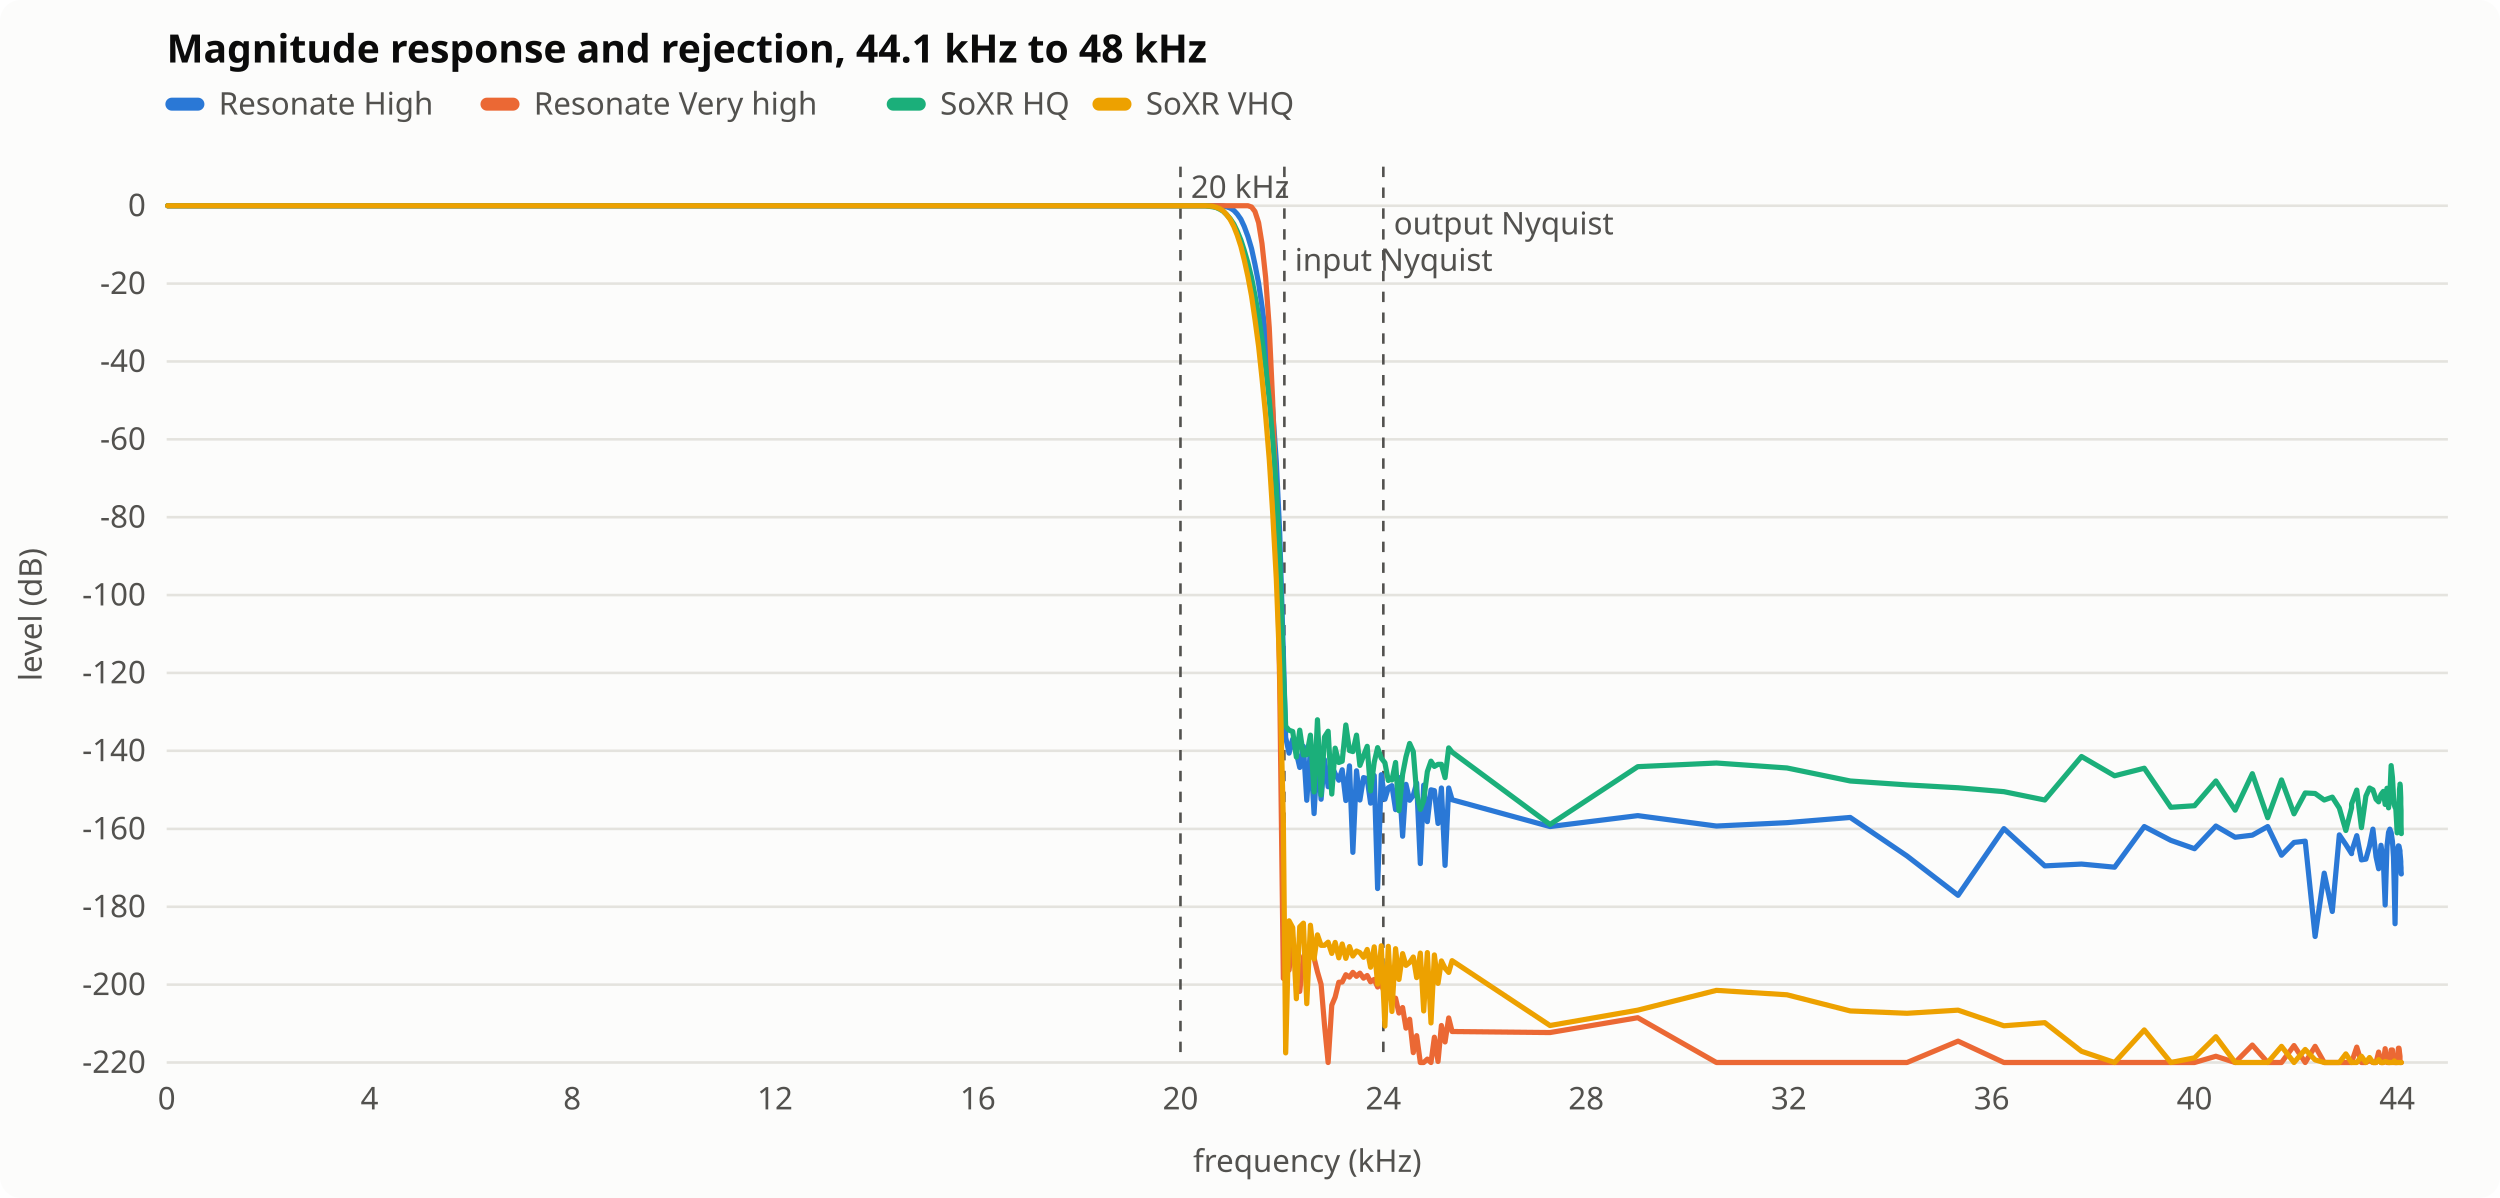
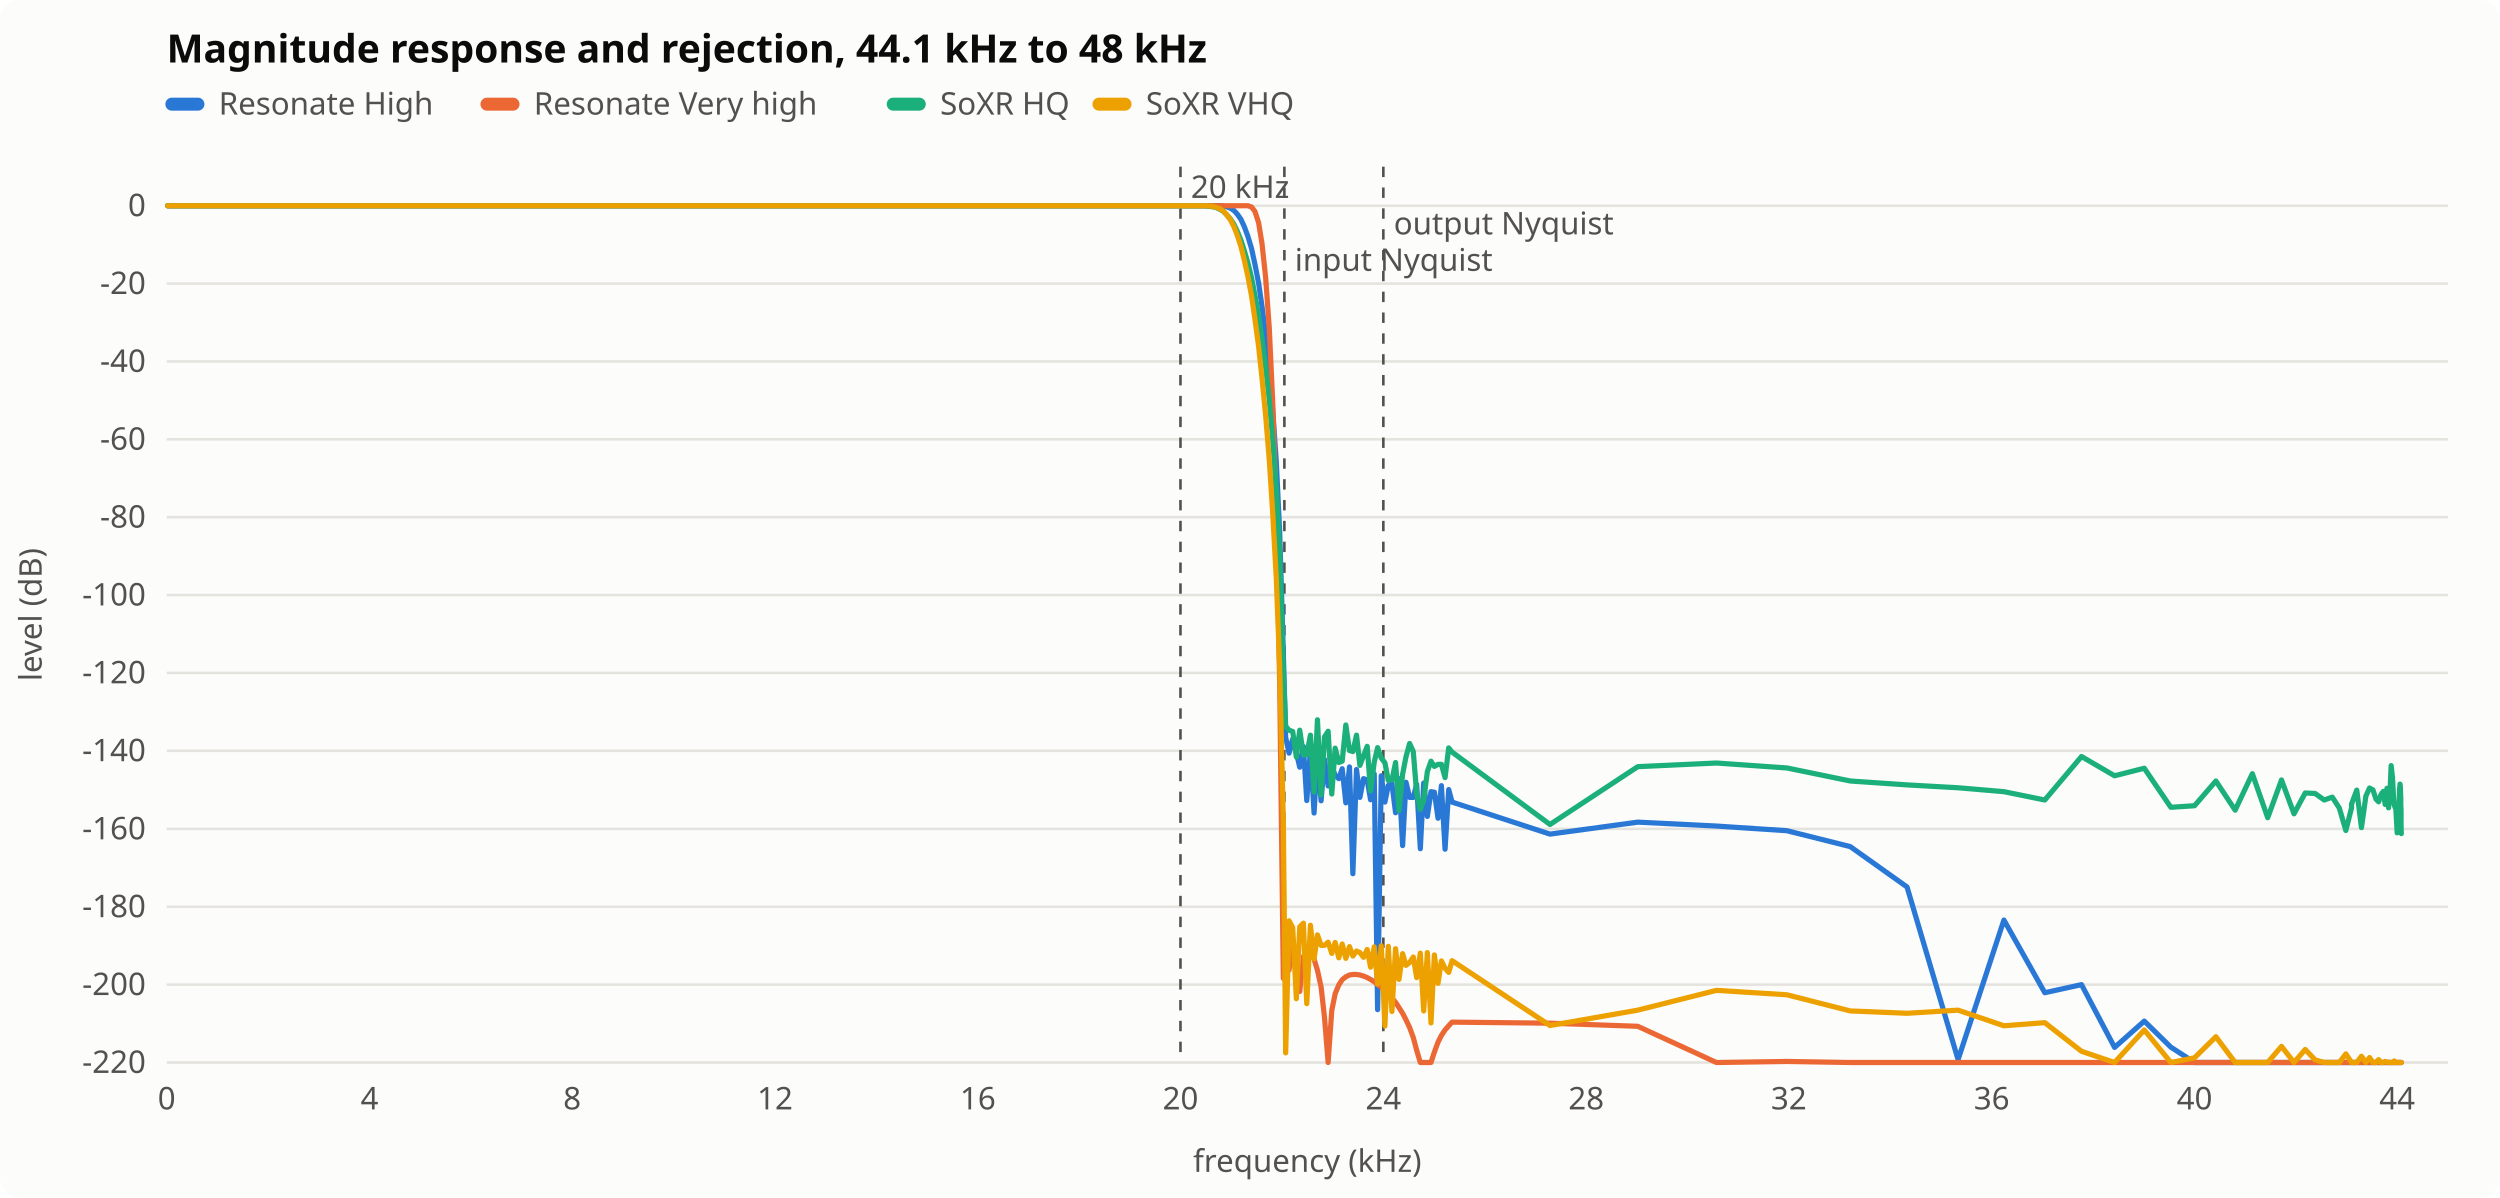
<svg xmlns="http://www.w3.org/2000/svg" viewBox="0 0 960 460" width="960" height="460" role="img" aria-label="Magnitude response and rejection, 44.1 kHz to 48 kHz">
  <style>
.surface { fill: #fcfcfb; }
text { fill: #52514e; font: 12px system-ui, sans-serif; }
.title { fill: #0b0b0b; font-size: 15px; font-weight: 600; }
.grid { stroke: #e4e3de; stroke-width: 1; }
.marker { stroke: #52514e; stroke-width: 1; stroke-dasharray: 4 4; }
.line { fill: none; stroke-width: 2; stroke-linejoin: round; stroke-linecap: round; }
.one { stroke: #2a78d6; fill: #2a78d6; }
.two { stroke: #eb6834; fill: #eb6834; }
.three { stroke: #1baf7a; fill: #1baf7a; }
.four { stroke: #eda100; fill: #eda100; }
.line.one, .line.two, .line.three, .line.four { fill: none; }
@media (prefers-color-scheme: dark) {
  .surface { fill: #1a1a19; }
  text { fill: #c3c2b7; }
  .title { fill: #f0efec; }
  .grid { stroke: #34332f; }
  .marker { stroke: #c3c2b7; }
  .one { stroke: #3987e5; fill: #3987e5; }
  .two { stroke: #d95926; fill: #d95926; }
  .three { stroke: #199e70; fill: #199e70; }
  .four { stroke: #c98500; fill: #c98500; }
  .line.one, .line.two, .line.three, .line.four { fill: none; }
}
</style>
  <rect class="surface" width="960" height="460" rx="8" />
  <text class="title" x="64" y="24">Magnitude response and rejection, 44.1 kHz to 48 kHz</text>
  <rect class="one" x="64" y="38" width="14" height="4" rx="2" />
  <text x="84" y="44">Resonate High</text>
  <rect class="two" x="185" y="38" width="14" height="4" rx="2" />
  <text x="205" y="44">Resonate Very high</text>
  <rect class="three" x="341" y="38" width="14" height="4" rx="2" />
  <text x="361" y="44">SoXR HQ</text>
  <rect class="four" x="420" y="38" width="14" height="4" rx="2" />
  <text x="440" y="44">SoXR VHQ</text>
  <line class="grid" x1="64" x2="940" y1="408.0" y2="408.0" />
  <text x="56" y="412.0" text-anchor="end">-220</text>
  <line class="grid" x1="64" x2="940" y1="378.1" y2="378.1" />
  <text x="56" y="382.1" text-anchor="end">-200</text>
  <line class="grid" x1="64" x2="940" y1="348.2" y2="348.2" />
  <text x="56" y="352.2" text-anchor="end">-180</text>
  <line class="grid" x1="64" x2="940" y1="318.3" y2="318.3" />
  <text x="56" y="322.3" text-anchor="end">-160</text>
  <line class="grid" x1="64" x2="940" y1="288.3" y2="288.3" />
  <text x="56" y="292.3" text-anchor="end">-140</text>
  <line class="grid" x1="64" x2="940" y1="258.4" y2="258.4" />
  <text x="56" y="262.4" text-anchor="end">-120</text>
  <line class="grid" x1="64" x2="940" y1="228.5" y2="228.5" />
  <text x="56" y="232.5" text-anchor="end">-100</text>
  <line class="grid" x1="64" x2="940" y1="198.6" y2="198.6" />
  <text x="56" y="202.6" text-anchor="end">-80</text>
  <line class="grid" x1="64" x2="940" y1="168.7" y2="168.7" />
  <text x="56" y="172.7" text-anchor="end">-60</text>
  <line class="grid" x1="64" x2="940" y1="138.8" y2="138.8" />
  <text x="56" y="142.8" text-anchor="end">-40</text>
  <line class="grid" x1="64" x2="940" y1="108.9" y2="108.9" />
  <text x="56" y="112.9" text-anchor="end">-20</text>
  <line class="grid" x1="64" x2="940" y1="79.0" y2="79.0" />
  <text x="56" y="83.0" text-anchor="end">0</text>
  <text x="64.0" y="426" text-anchor="middle">0</text>
  <text x="141.9" y="426" text-anchor="middle">4</text>
  <text x="219.7" y="426" text-anchor="middle">8</text>
  <text x="297.6" y="426" text-anchor="middle">12</text>
  <text x="375.5" y="426" text-anchor="middle">16</text>
  <text x="453.3" y="426" text-anchor="middle">20</text>
  <text x="531.2" y="426" text-anchor="middle">24</text>
  <text x="609.1" y="426" text-anchor="middle">28</text>
  <text x="686.9" y="426" text-anchor="middle">32</text>
  <text x="764.8" y="426" text-anchor="middle">36</text>
  <text x="842.7" y="426" text-anchor="middle">40</text>
  <text x="920.5" y="426" text-anchor="middle">44</text>
  <text x="502" y="450" text-anchor="middle">frequency (kHz)</text>
  <text x="16" y="236" transform="rotate(-90 16 236)" text-anchor="middle">level (dB)</text>
  <line class="marker" x1="453.3" x2="453.3" y1="64" y2="408" />
  <text x="457.3" y="76">20 kHz</text>
  <line class="marker" x1="531.2" x2="531.2" y1="64" y2="408" />
  <text x="535.2" y="90">output Nyquist</text>
  <line class="marker" x1="493.2" x2="493.2" y1="64" y2="408" />
  <text x="497.2" y="104">input Nyquist</text>
-   <polyline class="line one" points="64.4,79.0 64.4,79.0 64.5,79.0 64.5,79.0 64.6,79.0 64.7,79.0 64.7,79.0 64.8,79.0 64.9,79.0 65.0,79.0 65.2,79.0 65.3,79.0 65.4,79.0 65.6,79.0 65.8,79.0 66.0,79.0 66.2,79.0 66.5,79.0 66.8,79.0 67.1,79.0 67.4,79.0 67.8,79.0 68.2,79.0 68.7,79.0 69.3,79.0 69.9,79.0 70.6,79.0 71.3,79.0 72.1,79.0 73.1,79.0 74.1,79.0 75.3,79.0 76.6,79.0 78.0,79.0 79.6,79.0 81.4,79.0 83.4,79.0 83.5,79.0 85.7,79.0 88.1,79.0 90.9,79.0 94.0,79.0 97.4,79.0 101.3,79.0 105.6,79.0 110.3,79.0 115.6,79.0 121.6,79.0 128.2,79.0 135.5,79.0 143.7,79.0 152.9,79.0 163.1,79.0 174.5,79.0 187.1,79.0 201.3,79.0 217.0,79.0 234.6,79.0 254.1,79.0 276.0,79.0 300.3,79.0 327.4,79.0 357.6,79.0 391.3,79.0 428.9,79.0 430.2,79.0 431.6,79.0 432.9,79.0 434.3,79.0 435.7,79.0 437.0,79.0 438.4,79.0 439.7,79.0 441.1,79.0 442.5,79.0 443.8,79.0 445.2,79.0 446.5,79.0 447.9,79.0 449.3,79.0 450.6,79.0 452.0,79.0 453.3,79.0 453.3,79.0 454.7,79.0 456.1,79.0 457.4,79.0 458.8,79.0 460.2,79.0 461.5,79.0 462.9,79.0 464.2,79.0 465.6,79.0 467.0,79.0 468.3,79.0 469.7,79.1 471.0,79.4 472.4,79.9 473.8,80.8 475.1,82.2 476.5,84.2 477.8,87.0 479.2,90.8 480.6,95.5 481.9,101.5 483.3,108.7 484.6,117.6 486.0,128.3 487.4,141.3 488.7,157.2 490.1,177.3 491.4,204.4 492.8,250.7 493.7,283.2 495.0,289.2 496.4,283.8 497.8,289.1 499.1,294.7 500.5,286.6 501.8,307.3 503.2,287.9 504.6,312.4 505.9,289.5 507.3,306.9 508.6,291.7 510.0,302.1 511.4,294.1 512.7,297.1 514.1,299.6 515.4,295.6 516.8,307.4 518.2,294.1 519.5,327.3 520.9,296.0 522.2,307.2 523.6,298.6 525.0,299.0 526.3,308.4 527.7,297.8 529.0,341.2 530.4,297.5 531.8,306.9 533.1,302.6 533.1,302.5 534.5,301.7 535.9,310.9 537.2,298.6 538.6,321.1 539.9,301.2 541.3,307.3 542.7,305.4 544.0,300.7 545.4,331.6 546.7,301.5 548.1,315.5 549.5,303.3 550.8,303.6 552.2,316.2 553.5,302.6 554.9,332.3 556.3,302.6 557.6,307.1 595.2,317.4 628.9,313.2 659.1,317.2 686.2,315.9 710.5,313.9 732.3,328.7 751.9,343.8 769.5,318.2 785.2,332.5 799.3,331.8 812.0,333.0 823.4,317.4 833.6,322.7 842.7,325.9 850.9,317.2 858.3,321.5 864.9,320.7 870.8,317.4 876.1,328.4 880.9,323.5 885.2,323.0 889.0,359.6 892.5,335.3 895.6,350.0 898.3,320.6 900.8,324.3 903.0,327.8 903.0,327.1 905.0,320.9 906.8,330.2 908.5,329.9 909.9,324.9 911.2,318.4 912.4,329.0 913.4,333.6 914.3,324.6 915.2,330.4 915.9,347.5 916.6,325.0 917.2,319.6 917.7,318.4 918.2,319.7 918.7,323.1 919.1,329.2 919.4,341.2 919.7,354.7 920.0,336.3 920.3,330.4 920.5,327.4 920.7,325.8 920.9,325.1 921.0,324.8 921.2,324.9 921.3,325.3 921.4,325.9 921.6,326.7 921.6,327.5 921.7,328.5 921.8,329.6 921.9,330.8 921.9,331.9 922.0,333.2 922.0,334.4 922.1,335.6" />
-   <polyline class="line two" points="64.4,79.0 64.4,79.0 64.5,79.0 64.5,79.0 64.6,79.0 64.7,79.0 64.7,79.0 64.8,79.0 64.9,79.0 65.0,79.0 65.2,79.0 65.3,79.0 65.4,79.0 65.6,79.0 65.8,79.0 66.0,79.0 66.2,79.0 66.5,79.0 66.8,79.0 67.1,79.0 67.4,79.0 67.8,79.0 68.2,79.0 68.7,79.0 69.3,79.0 69.9,79.0 70.6,79.0 71.3,79.0 72.1,79.0 73.1,79.0 74.1,79.0 75.3,79.0 76.6,79.0 78.0,79.0 79.6,79.0 81.4,79.0 83.4,79.0 83.5,79.0 85.7,79.0 88.1,79.0 90.9,79.0 94.0,79.0 97.4,79.0 101.3,79.0 105.6,79.0 110.3,79.0 115.6,79.0 121.6,79.0 128.2,79.0 135.5,79.0 143.7,79.0 152.9,79.0 163.1,79.0 174.5,79.0 187.1,79.0 201.3,79.0 217.0,79.0 234.6,79.0 254.1,79.0 276.0,79.0 300.3,79.0 327.4,79.0 357.6,79.0 391.3,79.0 428.9,79.0 430.2,79.0 431.6,79.0 432.9,79.0 434.3,79.0 435.7,79.0 437.0,79.0 438.4,79.0 439.7,79.0 441.1,79.0 442.5,79.0 443.8,79.0 445.2,79.0 446.5,79.0 447.9,79.0 449.3,79.0 450.6,79.0 452.0,79.0 453.3,79.0 453.3,79.0 454.7,79.0 456.1,79.0 457.4,79.0 458.8,79.0 460.2,79.0 461.5,79.0 462.9,79.0 464.2,79.0 465.6,79.0 467.0,79.0 468.3,79.0 469.7,79.0 471.0,79.0 472.4,79.0 473.8,79.0 475.1,79.0 476.5,79.0 477.8,79.0 479.2,79.0 480.6,79.5 481.9,81.2 483.3,85.5 484.6,93.5 486.0,106.5 487.4,125.9 488.7,153.9 490.1,194.7 491.4,263.0 492.8,375.7 493.7,356.9 495.0,372.5 496.4,360.2 497.8,371.2 499.1,380.7 500.5,367.4 501.8,364.8 503.2,365.9 504.6,367.9 505.9,373.2 507.3,378.0 508.6,393.5 510.0,408.0 511.4,386.0 512.7,382.9 514.1,377.2 515.4,377.1 516.8,374.3 518.2,375.2 519.5,373.4 520.9,374.9 522.2,373.7 523.6,375.6 525.0,374.6 526.3,377.0 527.7,376.1 529.0,379.0 530.4,378.0 531.8,381.5 533.1,380.4 533.1,380.8 534.5,384.8 535.9,383.3 537.2,389.0 538.6,386.9 539.9,394.8 541.3,391.4 542.7,404.2 544.0,397.7 545.4,408.0 546.7,408.0 548.1,406.7 549.5,408.0 550.8,398.3 552.2,407.6 553.5,393.8 554.9,400.1 556.3,390.9 557.6,396.1 595.2,396.5 628.9,390.8 659.1,408.0 686.2,408.0 710.5,408.0 732.3,408.0 751.9,399.8 769.5,408.0 785.2,408.0 799.3,408.0 812.0,408.0 823.4,408.0 833.6,408.0 842.7,408.0 850.9,405.6 858.3,408.0 864.9,401.3 870.8,408.0 876.1,408.0 880.9,401.5 885.2,408.0 889.0,401.8 892.5,408.0 895.6,408.0 898.3,408.0 900.8,408.0 903.0,408.0 903.0,408.0 905.0,402.1 906.8,408.0 908.5,408.0 909.9,407.3 911.2,408.0 912.4,408.0 913.4,404.0 914.3,408.0 915.2,408.0 915.9,402.7 916.6,408.0 917.2,408.0 917.7,408.0 918.2,403.2 918.7,403.2 919.1,408.0 919.4,408.0 919.7,408.0 920.0,408.0 920.3,408.0 920.5,408.0 920.7,406.0 920.9,403.5 921.0,402.5 921.2,402.5 921.3,403.0 921.4,404.1 921.6,405.6 921.6,407.4 921.7,408.0 921.8,408.0 921.9,408.0 921.9,408.0 922.0,408.0 922.0,408.0 922.1,408.0" />
+   <polyline class="line one" points="64.4,79.0 64.4,79.0 64.5,79.0 64.5,79.0 64.6,79.0 64.7,79.0 64.7,79.0 64.8,79.0 64.9,79.0 65.0,79.0 65.2,79.0 65.3,79.0 65.4,79.0 65.6,79.0 65.8,79.0 66.0,79.0 66.2,79.0 66.5,79.0 66.8,79.0 67.1,79.0 67.4,79.0 67.8,79.0 68.2,79.0 68.7,79.0 69.3,79.0 69.9,79.0 70.6,79.0 71.3,79.0 72.1,79.0 73.1,79.0 74.1,79.0 75.3,79.0 76.6,79.0 78.0,79.0 79.6,79.0 81.4,79.0 83.4,79.0 83.5,79.0 85.7,79.0 88.1,79.0 90.9,79.0 94.0,79.0 97.4,79.0 101.3,79.0 105.6,79.0 110.3,79.0 115.6,79.0 121.6,79.0 128.2,79.0 135.5,79.0 143.7,79.0 152.9,79.0 163.1,79.0 174.5,79.0 187.1,79.0 201.3,79.0 217.0,79.0 234.6,79.0 254.1,79.0 276.0,79.0 300.3,79.0 327.4,79.0 357.6,79.0 391.3,79.0 428.9,79.0 430.2,79.0 431.6,79.0 432.9,79.0 434.3,79.0 435.7,79.0 437.0,79.0 438.4,79.0 439.7,79.0 441.1,79.0 442.5,79.0 443.8,79.0 445.2,79.0 446.5,79.0 447.9,79.0 449.3,79.0 450.6,79.0 452.0,79.0 453.3,79.0 453.3,79.0 454.7,79.0 456.1,79.0 457.4,79.0 458.8,79.0 460.2,79.0 461.5,79.0 462.9,79.0 464.2,79.0 465.6,79.0 467.0,79.0 468.3,79.0 469.7,79.1 471.0,79.4 472.4,79.9 473.8,80.8 475.1,82.2 476.5,84.2 477.8,87.0 479.2,90.8 480.6,95.5 481.9,101.5 483.3,108.7 484.6,117.6 486.0,128.3 487.4,141.3 488.7,157.2 490.1,177.3 491.4,204.4 492.8,250.7 493.7,283.2 495.0,289.2 496.4,283.8 497.8,289.1 499.1,294.6 500.5,286.7 501.8,307.4 503.2,288.0 504.6,312.2 505.9,289.6 507.3,307.5 508.6,291.6 510.0,301.8 511.4,294.3 512.7,297.7 514.1,299.0 515.4,295.2 516.8,308.3 518.2,294.5 519.5,335.5 520.9,295.5 522.2,306.2 523.6,299.0 525.0,299.5 526.3,307.1 527.7,297.2 529.0,387.7 530.4,297.9 531.8,308.0 533.1,301.7 533.1,301.6 534.5,300.9 535.9,312.1 537.2,299.0 538.6,324.7 539.9,300.4 541.3,306.2 542.7,306.2 544.0,301.2 545.4,325.9 546.7,300.7 548.1,313.5 549.5,304.0 550.8,304.2 552.2,314.2 553.5,301.7 554.9,326.1 556.3,303.2 557.6,308.0 595.2,320.3 628.9,315.7 659.1,317.2 686.2,319.0 710.5,325.1 732.3,340.6 751.9,406.9 769.5,353.3 785.2,381.2 799.3,378.1 812.0,402.2 823.4,392.1 833.6,402.1 842.7,408.0 850.9,408.0 858.3,408.0 864.9,408.0 870.8,408.0 876.1,408.0 880.9,408.0 885.2,408.0 889.0,408.0 892.5,408.0 895.6,408.0 898.3,408.0 900.8,408.0 903.0,408.0 903.0,408.0 905.0,408.0 906.8,408.0 908.5,408.0 909.9,408.0 911.2,408.0 912.4,408.0 913.4,408.0 914.3,408.0 915.2,408.0 915.9,408.0 916.6,408.0 917.2,408.0 917.7,408.0 918.2,408.0 918.7,408.0 919.1,408.0 919.4,408.0 919.7,408.0 920.0,408.0 920.3,408.0 920.5,408.0 920.7,408.0 920.9,408.0 921.0,408.0 921.2,408.0 921.3,408.0 921.4,408.0 921.6,408.0 921.6,408.0 921.7,408.0 921.8,408.0 921.9,408.0 921.9,408.0 922.0,408.0 922.0,408.0 922.1,408.0" />
+   <polyline class="line two" points="64.4,79.0 64.4,79.0 64.5,79.0 64.5,79.0 64.6,79.0 64.7,79.0 64.7,79.0 64.8,79.0 64.9,79.0 65.0,79.0 65.2,79.0 65.3,79.0 65.4,79.0 65.6,79.0 65.8,79.0 66.0,79.0 66.2,79.0 66.5,79.0 66.8,79.0 67.1,79.0 67.4,79.0 67.8,79.0 68.2,79.0 68.7,79.0 69.3,79.0 69.9,79.0 70.6,79.0 71.3,79.0 72.1,79.0 73.1,79.0 74.1,79.0 75.3,79.0 76.6,79.0 78.0,79.0 79.6,79.0 81.4,79.0 83.4,79.0 83.5,79.0 85.7,79.0 88.1,79.0 90.9,79.0 94.0,79.0 97.4,79.0 101.3,79.0 105.6,79.0 110.3,79.0 115.6,79.0 121.6,79.0 128.2,79.0 135.5,79.0 143.7,79.0 152.9,79.0 163.1,79.0 174.5,79.0 187.1,79.0 201.3,79.0 217.0,79.0 234.6,79.0 254.1,79.0 276.0,79.0 300.3,79.0 327.4,79.0 357.6,79.0 391.3,79.0 428.9,79.0 430.2,79.0 431.6,79.0 432.9,79.0 434.3,79.0 435.7,79.0 437.0,79.0 438.4,79.0 439.7,79.0 441.1,79.0 442.5,79.0 443.8,79.0 445.2,79.0 446.5,79.0 447.9,79.0 449.3,79.0 450.6,79.0 452.0,79.0 453.3,79.0 453.3,79.0 454.7,79.0 456.1,79.0 457.4,79.0 458.8,79.0 460.2,79.0 461.5,79.0 462.9,79.0 464.2,79.0 465.6,79.0 467.0,79.0 468.3,79.0 469.7,79.0 471.0,79.0 472.4,79.0 473.8,79.0 475.1,79.0 476.5,79.0 477.8,79.0 479.2,79.0 480.6,79.5 481.9,81.2 483.3,85.5 484.6,93.5 486.0,106.5 487.4,125.9 488.7,153.9 490.1,194.7 491.4,263.0 492.8,375.7 493.7,356.9 495.0,372.5 496.4,360.2 497.8,371.2 499.1,380.7 500.5,367.4 501.8,364.9 503.2,365.7 504.6,368.3 505.9,372.6 507.3,379.0 508.6,390.6 510.0,408.0 511.4,388.0 512.7,381.6 514.1,378.2 515.4,376.2 516.8,375.1 518.2,374.4 519.5,374.2 520.9,374.2 522.2,374.4 523.6,374.8 525.0,375.4 526.3,376.1 527.7,377.0 529.0,378.0 530.4,379.1 531.8,380.3 533.1,381.7 533.1,382.1 534.5,383.2 535.9,384.9 537.2,386.9 538.6,389.1 539.9,391.6 541.3,394.6 542.7,398.4 544.0,403.3 545.4,408.0 546.7,408.0 548.1,408.0 549.5,408.0 550.8,404.0 552.2,400.2 553.5,397.6 554.9,395.5 556.3,393.9 557.6,392.5 595.2,392.9 628.9,394.1 659.1,408.0 686.2,407.6 710.5,408.0 732.3,408.0 751.9,408.0 769.5,408.0 785.2,408.0 799.3,408.0 812.0,408.0 823.4,408.0 833.6,408.0 842.7,408.0 850.9,408.0 858.3,408.0 864.9,408.0 870.8,408.0 876.1,408.0 880.9,408.0 885.2,408.0 889.0,408.0 892.5,408.0 895.6,408.0 898.3,408.0 900.8,408.0 903.0,408.0 903.0,408.0 905.0,408.0 906.8,408.0 908.5,408.0 909.9,408.0 911.2,408.0 912.4,408.0 913.4,408.0 914.3,408.0 915.2,408.0 915.9,408.0 916.6,408.0 917.2,408.0 917.7,408.0 918.2,408.0 918.7,408.0 919.1,408.0 919.4,408.0 919.7,408.0 920.0,408.0 920.3,408.0 920.5,408.0 920.7,408.0 920.9,408.0 921.0,408.0 921.2,408.0 921.3,408.0 921.4,408.0 921.6,408.0 921.6,408.0 921.7,408.0 921.8,408.0 921.9,408.0 921.9,408.0 922.0,408.0 922.0,408.0 922.1,408.0" />
  <polyline class="line three" points="64.4,79.0 64.4,79.0 64.5,79.0 64.5,79.0 64.6,79.0 64.7,79.0 64.7,79.0 64.8,79.0 64.9,79.0 65.0,79.0 65.2,79.0 65.3,79.0 65.4,79.0 65.6,79.0 65.8,79.0 66.0,79.0 66.2,79.0 66.5,79.0 66.8,79.0 67.1,79.0 67.4,79.0 67.8,79.0 68.2,79.0 68.7,79.0 69.3,79.0 69.9,79.0 70.6,79.0 71.3,79.0 72.1,79.0 73.1,79.0 74.1,79.0 75.3,79.0 76.6,79.0 78.0,79.0 79.6,79.0 81.4,79.0 83.4,79.0 83.5,79.0 85.7,79.0 88.1,79.0 90.9,79.0 94.0,79.0 97.4,79.0 101.3,79.0 105.6,79.0 110.3,79.0 115.6,79.0 121.6,79.0 128.2,79.0 135.5,79.0 143.7,79.0 152.9,79.0 163.1,79.0 174.5,79.0 187.1,79.0 201.3,79.0 217.0,79.0 234.6,79.0 254.1,79.0 276.0,79.0 300.3,79.0 327.4,79.0 357.6,79.0 391.3,79.0 428.9,79.0 430.2,79.0 431.6,79.0 432.9,79.0 434.3,79.0 435.7,79.0 437.0,79.0 438.4,79.0 439.7,79.0 441.1,79.0 442.5,79.0 443.8,79.0 445.2,79.0 446.5,79.0 447.9,79.0 449.3,79.0 450.6,79.0 452.0,79.0 453.3,79.0 453.3,79.0 454.7,79.0 456.1,79.0 457.4,79.0 458.8,79.0 460.2,79.0 461.5,79.0 462.9,79.0 464.2,79.2 465.6,79.4 467.0,79.7 468.3,80.3 469.7,81.1 471.0,82.4 472.4,84.0 473.8,86.1 475.1,88.8 476.5,92.2 477.8,96.2 479.2,101.0 480.6,106.7 481.9,113.4 483.3,121.2 484.6,130.3 486.0,140.9 487.4,153.5 488.7,168.6 490.1,187.4 491.4,212.6 492.8,257.0 493.7,278.9 495.0,280.4 496.4,280.9 497.8,290.7 499.1,280.4 500.5,289.9 501.8,289.8 503.2,282.3 504.6,304.1 505.9,276.4 507.3,305.3 508.6,283.0 510.0,280.8 511.4,304.9 512.7,287.3 514.1,292.8 515.4,292.3 516.8,278.4 518.2,288.2 519.5,288.6 520.9,282.3 522.2,293.9 523.6,290.2 525.0,286.6 526.3,303.7 527.7,292.7 529.0,287.1 530.4,291.1 531.8,292.9 533.1,299.7 533.1,299.1 534.5,299.5 535.9,292.8 537.2,311.3 538.6,297.3 539.9,290.6 541.3,285.5 542.7,288.6 544.0,304.7 545.4,310.8 546.7,307.4 548.1,296.3 549.5,292.3 550.8,294.3 552.2,293.5 553.5,293.5 554.9,298.6 556.3,287.2 557.6,288.8 595.2,316.6 628.9,294.4 659.1,293.0 686.2,294.9 710.5,299.9 732.3,301.4 751.9,302.5 769.5,304.0 785.2,307.2 799.3,290.5 812.0,297.9 823.4,295.0 833.6,310.0 842.7,309.4 850.9,299.9 858.3,311.1 864.9,297.1 870.8,314.0 876.1,299.5 880.9,312.5 885.2,304.5 889.0,304.7 892.5,307.2 895.6,306.1 898.3,310.3 900.8,318.9 903.0,310.2 903.0,308.7 905.0,303.4 906.8,317.8 908.5,305.7 909.9,302.6 911.2,303.3 912.4,306.9 913.4,307.9 914.3,305.1 915.2,303.9 915.9,308.9 916.6,302.7 917.2,310.2 917.7,305.5 918.2,294.0 918.7,298.5 919.1,305.7 919.4,309.1 919.7,310.0 920.0,310.6 920.3,315.8 920.5,319.8 920.7,312.4 920.9,311.6 921.0,317.4 921.2,316.6 921.3,308.4 921.4,303.1 921.6,301.6 921.6,301.1 921.7,301.7 921.8,304.0 921.9,306.4 921.9,308.8 922.0,311.2 922.0,316.4 922.1,320.1" />
  <polyline class="line four" points="64.4,79.0 64.4,79.0 64.5,79.0 64.5,79.0 64.6,79.0 64.7,79.0 64.7,79.0 64.8,79.0 64.9,79.0 65.0,79.0 65.2,79.0 65.3,79.0 65.4,79.0 65.6,79.0 65.8,79.0 66.0,79.0 66.2,79.0 66.5,79.0 66.8,79.0 67.1,79.0 67.4,79.0 67.8,79.0 68.2,79.0 68.7,79.0 69.3,79.0 69.9,79.0 70.6,79.0 71.3,79.0 72.1,79.0 73.1,79.0 74.1,79.0 75.3,79.0 76.6,79.0 78.0,79.0 79.6,79.0 81.4,79.0 83.4,79.0 83.5,79.0 85.7,79.0 88.1,79.0 90.9,79.0 94.0,79.0 97.4,79.0 101.3,79.0 105.6,79.0 110.3,79.0 115.6,79.0 121.6,79.0 128.2,79.0 135.5,79.0 143.7,79.0 152.9,79.0 163.1,79.0 174.5,79.0 187.1,79.0 201.3,79.0 217.0,79.0 234.6,79.0 254.1,79.0 276.0,79.0 300.3,79.0 327.4,79.0 357.6,79.0 391.3,79.0 428.9,79.0 430.2,79.0 431.6,79.0 432.9,79.0 434.3,79.0 435.7,79.0 437.0,79.0 438.4,79.0 439.7,79.0 441.1,79.0 442.5,79.0 443.8,79.0 445.2,79.0 446.5,79.0 447.9,79.0 449.3,79.0 450.6,79.0 452.0,79.0 453.3,79.0 453.3,79.0 454.7,79.0 456.1,79.0 457.4,79.0 458.8,79.0 460.2,79.0 461.5,79.0 462.9,79.0 464.2,79.1 465.6,79.2 467.0,79.6 468.3,80.1 469.7,81.0 471.0,82.4 472.4,84.3 473.8,87.0 475.1,90.3 476.5,94.6 477.8,99.8 479.2,106.2 480.6,113.7 481.9,122.6 483.3,133.0 484.6,145.2 486.0,159.5 487.4,176.5 488.7,196.8 490.1,222.2 491.4,256.2 492.8,315.3 493.7,404.3 495.0,353.6 496.4,356.2 497.8,383.5 499.1,355.9 500.5,354.5 501.8,385.4 503.2,355.3 504.6,368.2 505.9,359.0 507.3,363.0 508.6,363.0 510.0,361.8 511.4,366.1 512.7,361.9 514.1,367.8 515.4,362.5 516.8,368.0 518.2,363.5 519.5,367.1 520.9,365.2 522.2,365.8 523.6,367.6 525.0,364.6 526.3,371.4 527.7,363.6 529.0,377.9 530.4,363.2 531.8,394.0 533.1,363.4 533.1,363.4 534.5,388.4 535.9,364.3 537.2,376.1 538.6,366.2 539.9,370.7 541.3,369.6 542.7,367.5 544.0,375.4 545.4,366.0 546.7,388.2 548.1,365.8 549.5,392.8 550.8,366.7 552.2,377.6 553.5,369.0 554.9,371.8 556.3,373.4 557.6,368.9 595.2,393.8 628.9,387.9 659.1,380.3 686.2,382.0 710.5,388.2 732.3,389.1 751.9,387.9 769.5,393.9 785.2,392.7 799.3,403.7 812.0,408.0 823.4,395.5 833.6,408.0 842.7,406.2 850.9,398.1 858.3,408.0 864.9,408.0 870.8,408.0 876.1,401.8 880.9,408.0 885.2,403.0 889.0,407.0 892.5,408.0 895.6,408.0 898.3,408.0 900.8,404.7 903.0,408.0 903.0,408.0 905.0,408.0 906.8,405.6 908.5,408.0 909.9,406.1 911.2,408.0 912.4,408.0 913.4,406.9 914.3,408.0 915.2,408.0 915.9,407.6 916.6,407.8 917.2,408.0 917.7,408.0 918.2,408.0 918.7,408.0 919.1,407.9 919.4,407.4 919.7,408.0 920.0,408.0 920.3,408.0 920.5,408.0 920.7,408.0 920.9,408.0 921.0,408.0 921.2,408.0 921.3,408.0 921.4,408.0 921.6,408.0 921.6,408.0 921.7,408.0 921.8,408.0 921.9,408.0 921.9,408.0 922.0,408.0 922.0,408.0 922.1,408.0" />
</svg>
